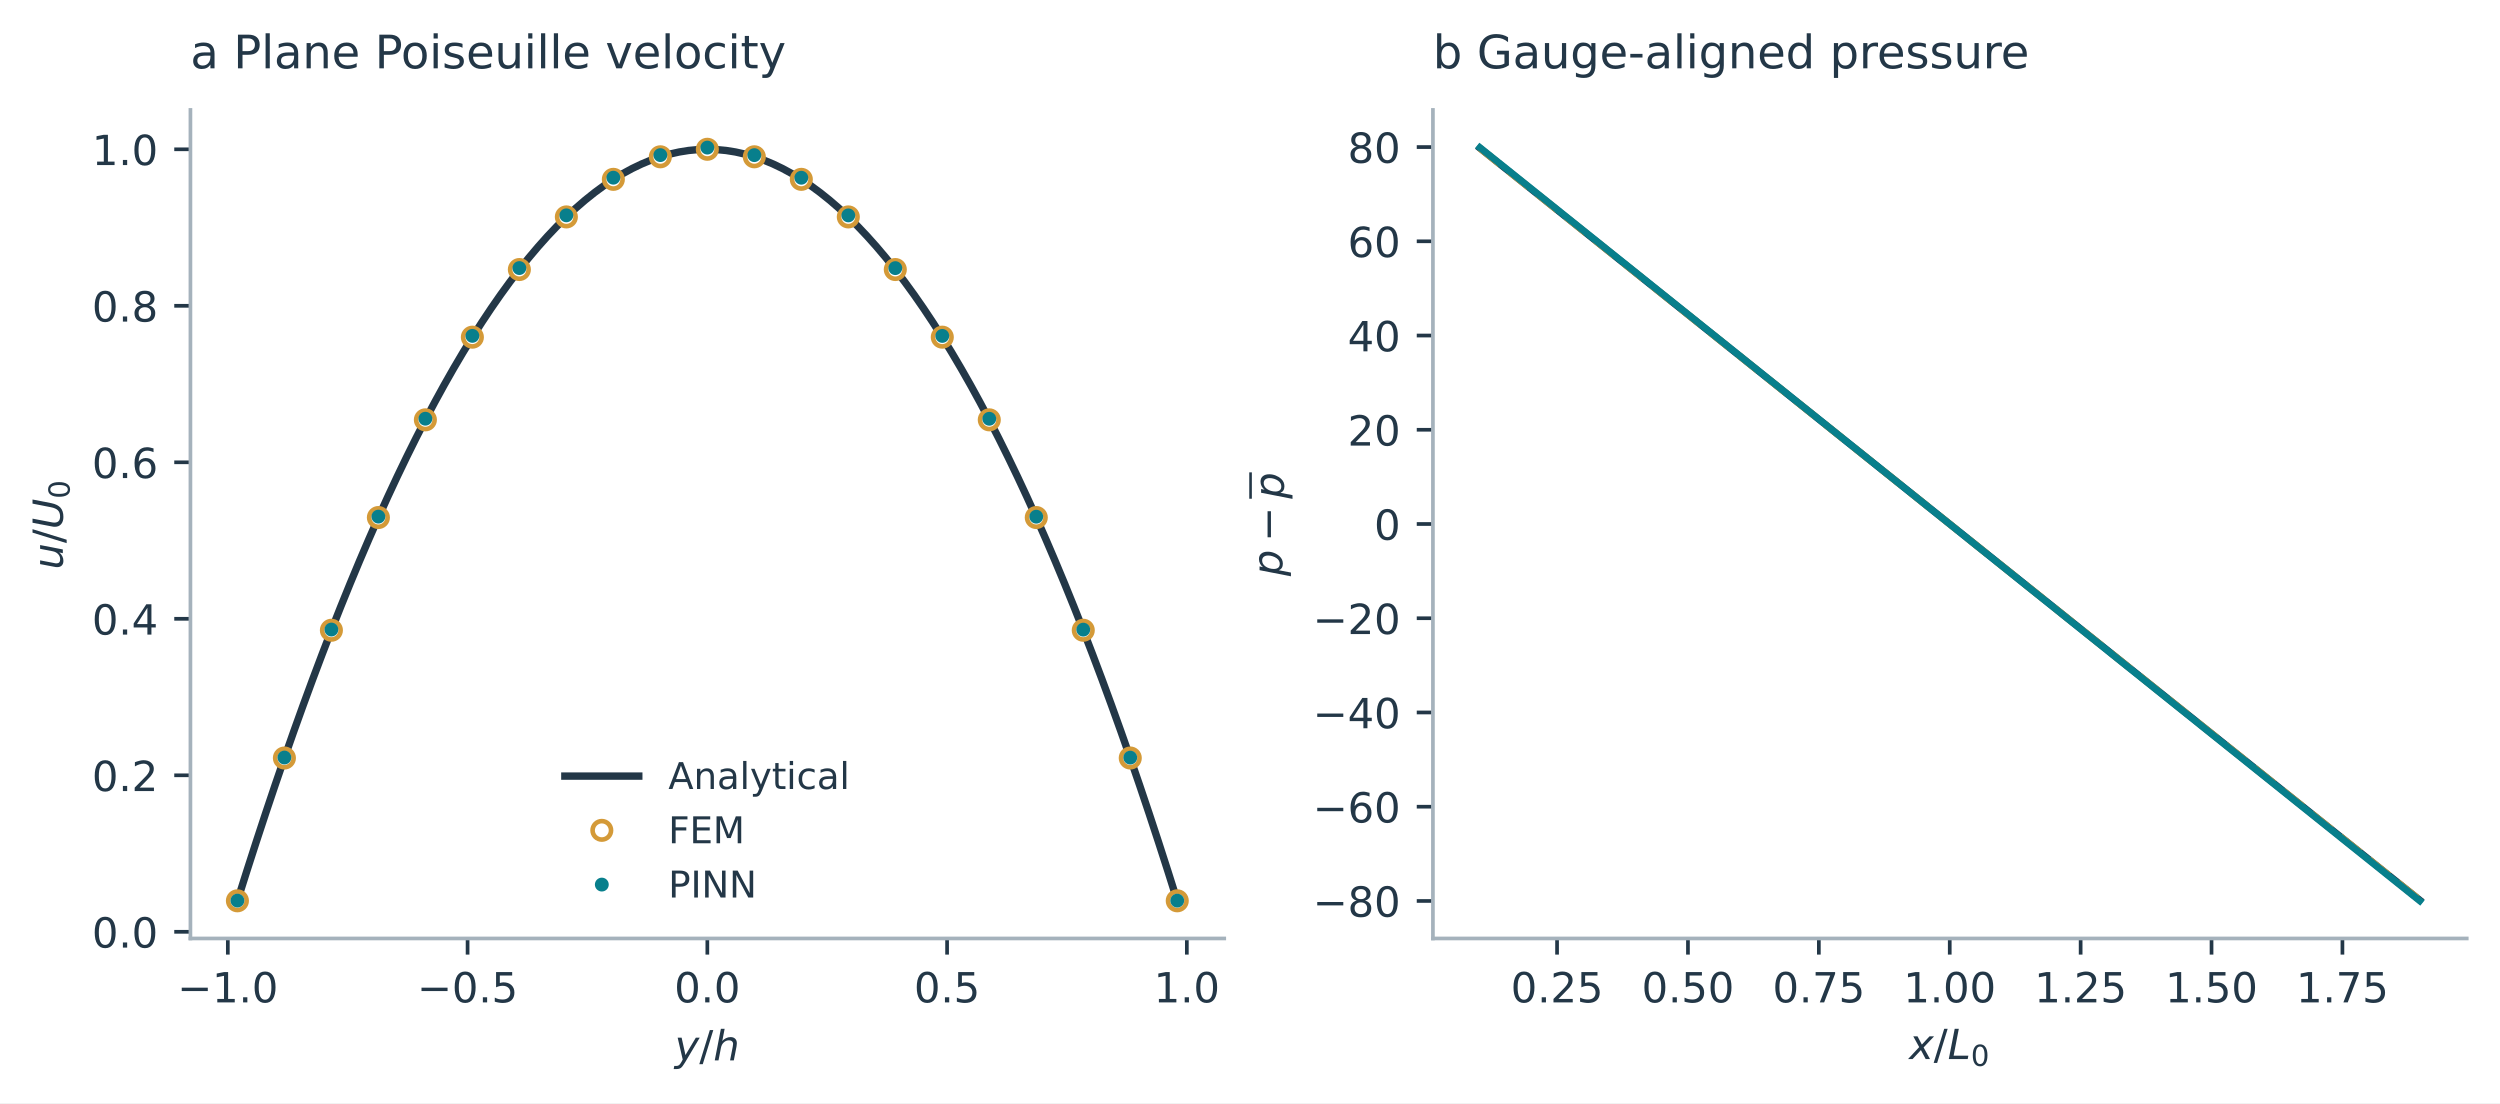
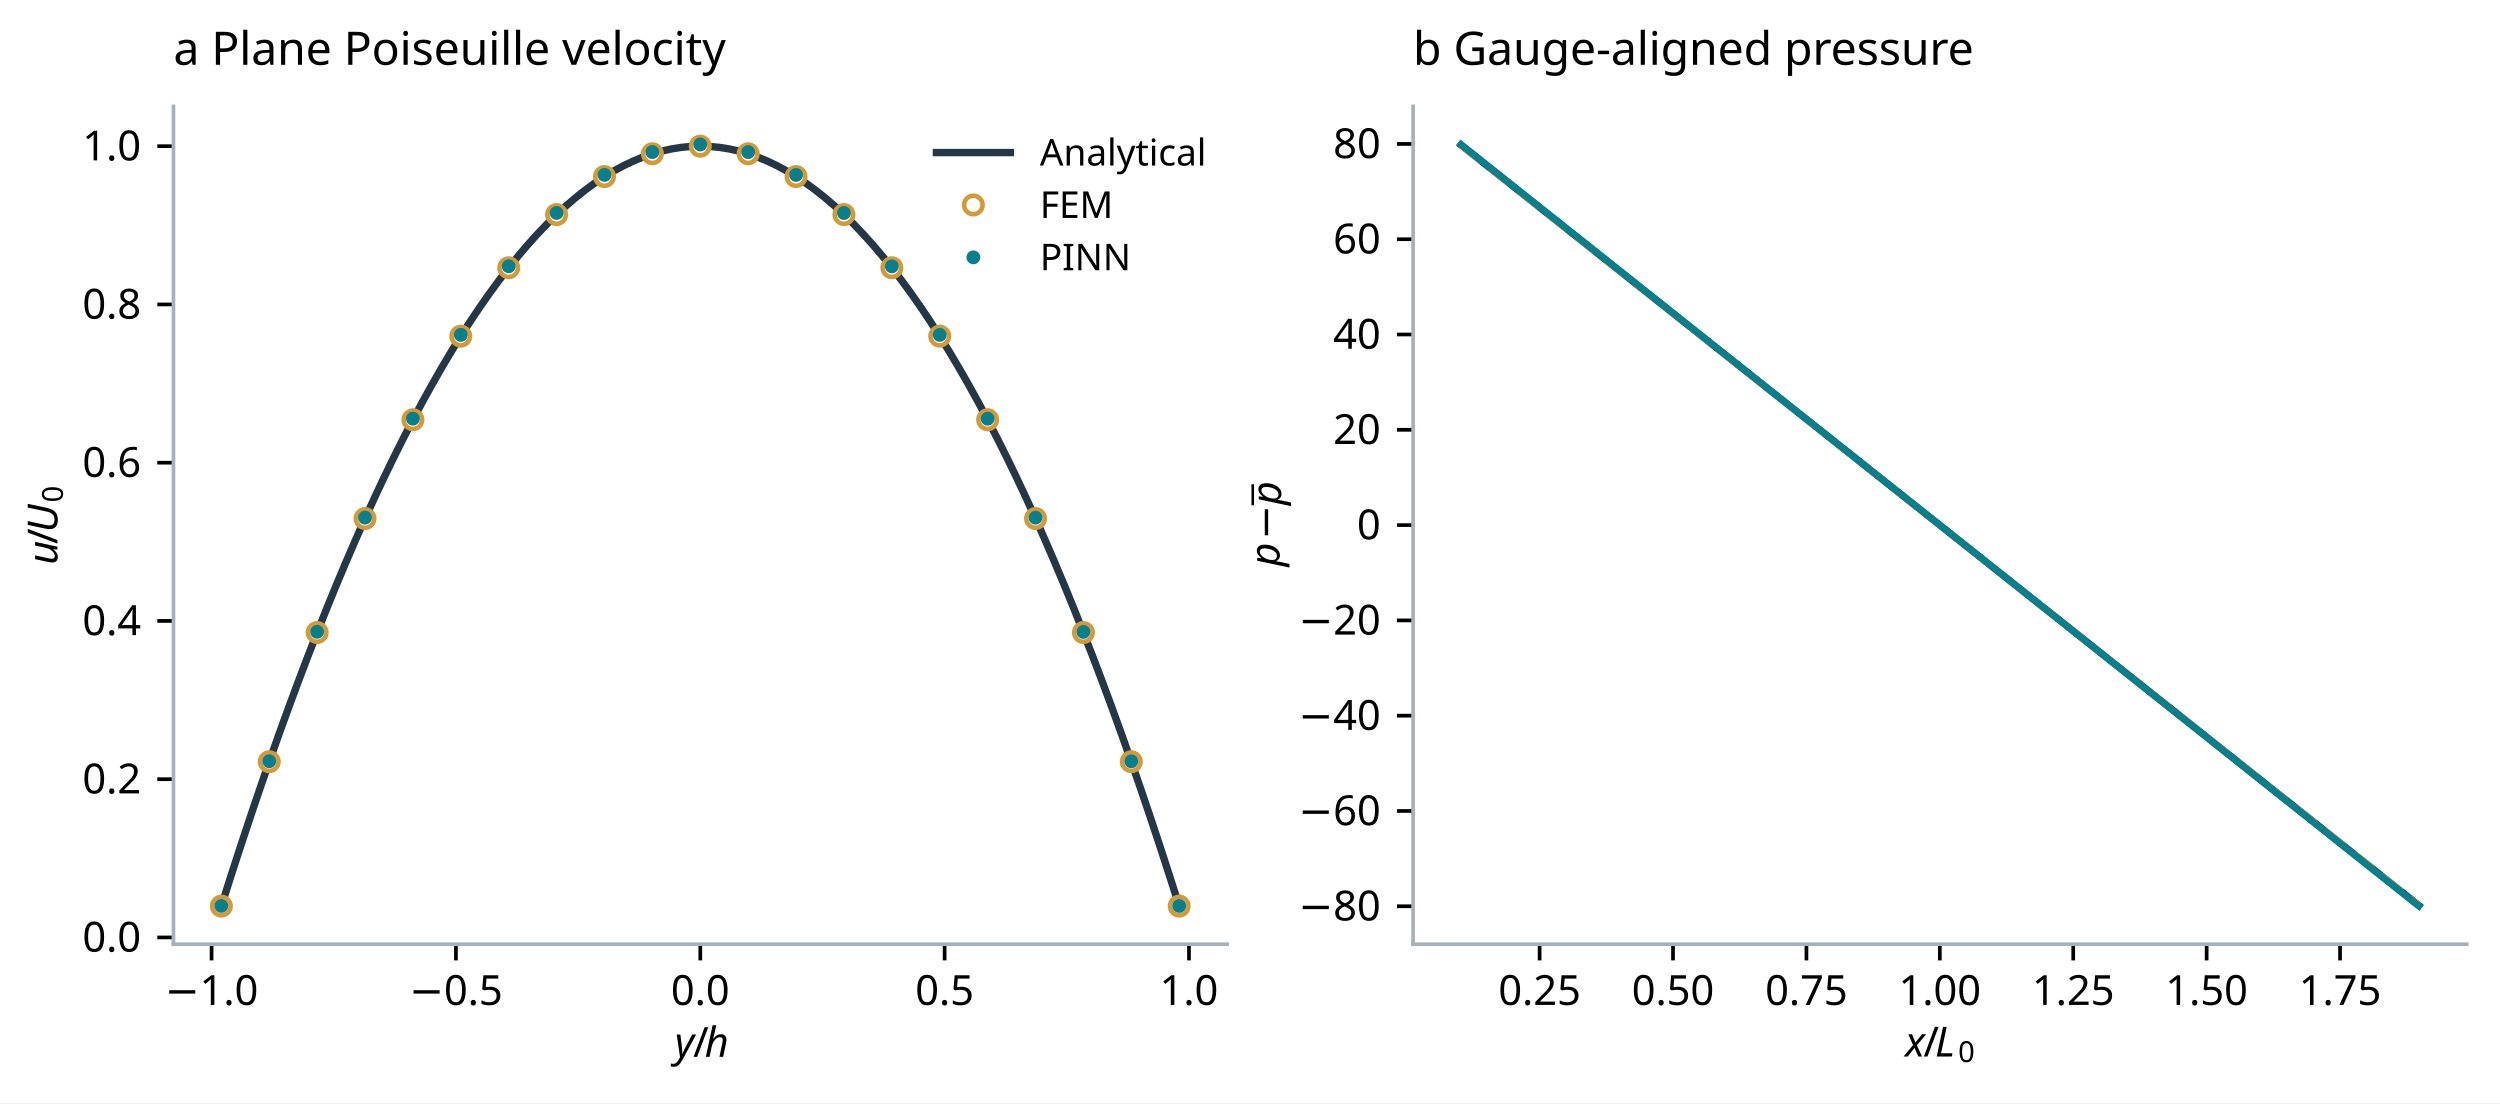
<svg xmlns="http://www.w3.org/2000/svg" xmlns:xlink="http://www.w3.org/1999/xlink" width="541.2pt" height="238.8pt" viewBox="0 0 541.2 238.8" version="1.1">
  <defs>
    <style type="text/css">*{stroke-linejoin: round; stroke-linecap: butt}</style>
  </defs>
  <g id="figure_1">
    <g id="patch_1">
-       <path d="M 0 238.8  L 541.2 238.8  L 541.2 0  L 0 0  z " style="fill: #ffffff" />
+       <path d="M 0 238.8 L 541.2 238.8 L 541.2 0 L 0 0 z " style="fill: #ffffff" />
    </g>
    <g id="axes_1">
      <g id="patch_2">
-         <path d="M 41.223 203.159  L 265.024 203.159  L 265.024 23.798  L 41.223 23.798  z " style="fill: #ffffff" />
+         <path d="M 37.55 204.4 L 265.642 204.4 L 265.642 23.03 L 37.55 23.03 z " style="fill: #ffffff" />
      </g>
      <g id="matplotlib.axis_1">
        <g id="xtick_1">
          <g id="line2d_1">
            <defs>
-               <path id="m8377e9f0ac" d="M 0 0  L 0 3.5  " style="stroke: #233747; stroke-width: 0.8" />
+               <path id="m3b73cbef4a" d="M 0 0 L 0 3.5 " style="stroke: #000000; stroke-width: 0.8" />
            </defs>
            <g>
-               <use xlink:href="#m8377e9f0ac" x="49.32" y="203.159" style="fill: #233747; stroke: #233747; stroke-width: 0.8" />
+               <use xlink:href="#m3b73cbef4a" x="45.802" y="204.4" style="stroke: #000000; stroke-width: 0.8" />
            </g>
          </g>
          <g id="text_1">
-             <text style="font-size: 9px; font-family: 'DejaVu Sans'; text-anchor: middle; fill: #233747" x="49.32" y="216.998" transform="rotate(-0 49.31982 216.9978)">−1.0</text>
+             <text style="font-size: 9px; font-family: 'STIXGeneral'; text-anchor: middle" x="45.802" y="217.546" transform="rotate(-0 45.80194 217.5462)">−1.0</text>
          </g>
        </g>
        <g id="xtick_2">
          <g id="line2d_2">
            <g>
-               <use xlink:href="#m8377e9f0ac" x="101.222" y="203.159" style="fill: #233747; stroke: #233747; stroke-width: 0.8" />
+               <use xlink:href="#m3b73cbef4a" x="98.699" y="204.4" style="stroke: #000000; stroke-width: 0.8" />
            </g>
          </g>
          <g id="text_2">
-             <text style="font-size: 9px; font-family: 'DejaVu Sans'; text-anchor: middle; fill: #233747" x="101.222" y="216.998" transform="rotate(-0 101.2217 216.9978)">−0.5</text>
+             <text style="font-size: 9px; font-family: 'STIXGeneral'; text-anchor: middle" x="98.699" y="217.546" transform="rotate(-0 98.69897 217.5462)">−0.5</text>
          </g>
        </g>
        <g id="xtick_3">
          <g id="line2d_3">
            <g>
-               <use xlink:href="#m8377e9f0ac" x="153.124" y="203.159" style="fill: #233747; stroke: #233747; stroke-width: 0.8" />
+               <use xlink:href="#m3b73cbef4a" x="151.596" y="204.4" style="stroke: #000000; stroke-width: 0.8" />
            </g>
          </g>
          <g id="text_3">
-             <text style="font-size: 9px; font-family: 'DejaVu Sans'; text-anchor: middle; fill: #233747" x="153.124" y="216.998" transform="rotate(-0 153.1235 216.9978)">0.0</text>
+             <text style="font-size: 9px; font-family: 'STIXGeneral'; text-anchor: middle" x="151.596" y="217.546" transform="rotate(-0 151.596 217.5462)">0.0</text>
          </g>
        </g>
        <g id="xtick_4">
          <g id="line2d_4">
            <g>
-               <use xlink:href="#m8377e9f0ac" x="205.025" y="203.159" style="fill: #233747; stroke: #233747; stroke-width: 0.8" />
+               <use xlink:href="#m3b73cbef4a" x="204.493" y="204.4" style="stroke: #000000; stroke-width: 0.8" />
            </g>
          </g>
          <g id="text_4">
-             <text style="font-size: 9px; font-family: 'DejaVu Sans'; text-anchor: middle; fill: #233747" x="205.025" y="216.998" transform="rotate(-0 205.0254 216.9978)">0.5</text>
+             <text style="font-size: 9px; font-family: 'STIXGeneral'; text-anchor: middle" x="204.493" y="217.546" transform="rotate(-0 204.493 217.5462)">0.5</text>
          </g>
        </g>
        <g id="xtick_5">
          <g id="line2d_5">
            <g>
-               <use xlink:href="#m8377e9f0ac" x="256.927" y="203.159" style="fill: #233747; stroke: #233747; stroke-width: 0.8" />
+               <use xlink:href="#m3b73cbef4a" x="257.39" y="204.4" style="stroke: #000000; stroke-width: 0.8" />
            </g>
          </g>
          <g id="text_5">
-             <text style="font-size: 9px; font-family: 'DejaVu Sans'; text-anchor: middle; fill: #233747" x="256.927" y="216.998" transform="rotate(-0 256.9273 216.9978)">1.0</text>
+             <text style="font-size: 9px; font-family: 'STIXGeneral'; text-anchor: middle" x="257.39" y="217.546" transform="rotate(-0 257.3901 217.5462)">1.0</text>
          </g>
        </g>
        <g id="text_6">
-           <g style="fill: #233747" transform="translate(146.0585 229.7095)">
+           <g transform="translate(146.061 229.6462)">
            <text>
-               <tspan x="0" y="-0.156" style="font-style: oblique; font-size: 9px; font-family: 'DejaVu Sans'; fill: #233747">y</tspan>
-               <tspan x="8.358" y="-0.156" style="font-style: oblique; font-size: 9px; font-family: 'DejaVu Sans'; fill: #233747">h</tspan>
-               <tspan x="5.326" y="-0.156" style="font-size: 9px; font-family: 'DejaVu Sans'; fill: #233747">/</tspan>
+               <tspan x="0" y="-0.859" style="font-style: italic; font-size: 9px; font-family: 'STIXGeneral'">y</tspan>
+               <tspan x="6.498" y="-0.859" style="font-style: italic; font-size: 9px; font-family: 'STIXGeneral'">h</tspan>
+               <tspan x="3.996" y="-0.859" style="font-size: 9px; font-family: 'STIXGeneral'">/</tspan>
            </text>
          </g>
        </g>
      </g>
      <g id="matplotlib.axis_2">
        <g id="ytick_1">
          <g id="line2d_6">
            <defs>
-               <path id="m5ef7c9f310" d="M 0 0  L -3.5 0  " style="stroke: #233747; stroke-width: 0.8" />
+               <path id="mff7d8dc676" d="M 0 0 L -3.5 0 " style="stroke: #000000; stroke-width: 0.8" />
            </defs>
            <g>
-               <use xlink:href="#m5ef7c9f310" x="41.223" y="201.715" style="fill: #233747; stroke: #233747; stroke-width: 0.8" />
+               <use xlink:href="#mff7d8dc676" x="37.55" y="202.939" style="stroke: #000000; stroke-width: 0.8" />
            </g>
          </g>
          <g id="text_7">
-             <text style="font-size: 9px; font-family: 'DejaVu Sans'; text-anchor: end; fill: #233747" x="34.223" y="205.134" transform="rotate(-0 34.22313 205.1339)">0.0</text>
+             <text style="font-size: 9px; font-family: 'STIXGeneral'; text-anchor: end" x="30.55" y="206.012" transform="rotate(-0 30.55 206.0121)">0.0</text>
          </g>
        </g>
        <g id="ytick_2">
          <g id="line2d_7">
            <g>
-               <use xlink:href="#m5ef7c9f310" x="41.223" y="167.835" style="fill: #233747; stroke: #233747; stroke-width: 0.8" />
+               <use xlink:href="#mff7d8dc676" x="37.55" y="168.68" style="stroke: #000000; stroke-width: 0.8" />
            </g>
          </g>
          <g id="text_8">
-             <text style="font-size: 9px; font-family: 'DejaVu Sans'; text-anchor: end; fill: #233747" x="34.223" y="171.254" transform="rotate(-0 34.22313 171.2545)">0.2</text>
+             <text style="font-size: 9px; font-family: 'STIXGeneral'; text-anchor: end" x="30.55" y="171.753" transform="rotate(-0 30.55 171.7532)">0.2</text>
          </g>
        </g>
        <g id="ytick_3">
          <g id="line2d_8">
            <g>
-               <use xlink:href="#m5ef7c9f310" x="41.223" y="133.956" style="fill: #233747; stroke: #233747; stroke-width: 0.8" />
+               <use xlink:href="#mff7d8dc676" x="37.55" y="134.421" style="stroke: #000000; stroke-width: 0.8" />
            </g>
          </g>
          <g id="text_9">
-             <text style="font-size: 9px; font-family: 'DejaVu Sans'; text-anchor: end; fill: #233747" x="34.223" y="137.375" transform="rotate(-0 34.22313 137.375)">0.4</text>
+             <text style="font-size: 9px; font-family: 'STIXGeneral'; text-anchor: end" x="30.55" y="137.494" transform="rotate(-0 30.55 137.4942)">0.4</text>
          </g>
        </g>
        <g id="ytick_4">
          <g id="line2d_9">
            <g>
-               <use xlink:href="#m5ef7c9f310" x="41.223" y="100.076" style="fill: #233747; stroke: #233747; stroke-width: 0.8" />
+               <use xlink:href="#mff7d8dc676" x="37.55" y="100.162" style="stroke: #000000; stroke-width: 0.8" />
            </g>
          </g>
          <g id="text_10">
-             <text style="font-size: 9px; font-family: 'DejaVu Sans'; text-anchor: end; fill: #233747" x="34.223" y="103.496" transform="rotate(-0 34.22313 103.4956)">0.6</text>
+             <text style="font-size: 9px; font-family: 'STIXGeneral'; text-anchor: end" x="30.55" y="103.235" transform="rotate(-0 30.55 103.2353)">0.6</text>
          </g>
        </g>
        <g id="ytick_5">
          <g id="line2d_10">
            <g>
-               <use xlink:href="#m5ef7c9f310" x="41.223" y="66.197" style="fill: #233747; stroke: #233747; stroke-width: 0.8" />
+               <use xlink:href="#mff7d8dc676" x="37.55" y="65.903" style="stroke: #000000; stroke-width: 0.8" />
            </g>
          </g>
          <g id="text_11">
-             <text style="font-size: 9px; font-family: 'DejaVu Sans'; text-anchor: end; fill: #233747" x="34.223" y="69.616" transform="rotate(-0 34.22313 69.6162)">0.8</text>
+             <text style="font-size: 9px; font-family: 'STIXGeneral'; text-anchor: end" x="30.55" y="68.976" transform="rotate(-0 30.55 68.97643)">0.8</text>
          </g>
        </g>
        <g id="ytick_6">
          <g id="line2d_11">
            <g>
-               <use xlink:href="#m5ef7c9f310" x="41.223" y="32.317" style="fill: #233747; stroke: #233747; stroke-width: 0.8" />
+               <use xlink:href="#mff7d8dc676" x="37.55" y="31.644" style="stroke: #000000; stroke-width: 0.8" />
            </g>
          </g>
          <g id="text_12">
-             <text style="font-size: 9px; font-family: 'DejaVu Sans'; text-anchor: end; fill: #233747" x="34.223" y="35.737" transform="rotate(-0 34.22313 35.73679)">1.0</text>
+             <text style="font-size: 9px; font-family: 'STIXGeneral'; text-anchor: end" x="30.55" y="34.718" transform="rotate(-0 30.55 34.71753)">1.0</text>
          </g>
        </g>
        <g id="text_13">
-           <g style="fill: #233747" transform="translate(14.03859 123.2888) rotate(-90)">
+           <g transform="translate(13.34672 122.2646) rotate(-90)">
            <text>
-               <tspan x="0" y="-0.438" style="font-style: oblique; font-size: 9px; font-family: 'DejaVu Sans'; fill: #233747">u</tspan>
-               <tspan x="8.736" y="-0.438" style="font-style: oblique; font-size: 9px; font-family: 'DejaVu Sans'; fill: #233747">U</tspan>
-               <tspan x="5.704" y="-0.438" style="font-size: 9px; font-family: 'DejaVu Sans'; fill: #233747">/</tspan>
-               <tspan x="15.324" y="1.039" style="font-size: 6.3px; font-family: 'DejaVu Sans'; fill: #233747">0</tspan>
+               <tspan x="0" y="-0.922" style="font-style: italic; font-size: 9px; font-family: 'STIXGeneral'">u</tspan>
+               <tspan x="7.002" y="-0.922" style="font-style: italic; font-size: 9px; font-family: 'STIXGeneral'">U</tspan>
+               <tspan x="4.5" y="-0.922" style="font-size: 9px; font-family: 'STIXGeneral'">/</tspan>
+               <tspan x="13.5" y="0.269" style="font-size: 6.3px; font-family: 'STIXGeneral'">0</tspan>
            </text>
          </g>
        </g>
      </g>
      <g id="line2d_12">
-         <path d="M 51.396 195.006  L 53.43 188.564  L 55.465 182.252  L 57.5 176.069  L 59.534 170.017  L 61.569 164.096  L 63.603 158.304  L 65.638 152.642  L 67.672 147.111  L 69.707 141.71  L 71.741 136.438  L 73.776 131.297  L 75.811 126.287  L 77.845 121.406  L 79.88 116.655  L 81.914 112.035  L 83.949 107.545  L 85.983 103.185  L 88.018 98.955  L 90.052 94.855  L 92.087 90.886  L 94.122 87.046  L 96.156 83.337  L 98.191 79.758  L 100.225 76.309  L 102.26 72.99  L 104.294 69.801  L 106.329 66.742  L 108.363 63.814  L 110.398 61.016  L 112.432 58.348  L 114.467 55.81  L 116.502 53.402  L 118.536 51.124  L 120.571 48.977  L 122.605 46.959  L 124.64 45.072  L 126.674 43.315  L 128.709 41.688  L 130.743 40.192  L 132.778 38.825  L 134.813 37.589  L 136.847 36.482  L 138.882 35.506  L 140.916 34.66  L 142.951 33.944  L 144.985 33.359  L 147.02 32.903  L 149.054 32.578  L 151.089 32.383  L 153.124 32.317  L 155.158 32.383  L 157.193 32.578  L 159.227 32.903  L 161.262 33.359  L 163.296 33.944  L 165.331 34.66  L 167.365 35.506  L 169.4 36.482  L 171.435 37.589  L 173.469 38.825  L 175.504 40.192  L 177.538 41.688  L 179.573 43.315  L 181.607 45.072  L 183.642 46.959  L 185.676 48.977  L 187.711 51.124  L 189.746 53.402  L 191.78 55.81  L 193.815 58.348  L 195.849 61.016  L 197.884 63.814  L 199.918 66.742  L 201.953 69.801  L 203.987 72.99  L 206.022 76.309  L 208.056 79.758  L 210.091 83.337  L 212.126 87.046  L 214.16 90.886  L 216.195 94.855  L 218.229 98.955  L 220.264 103.185  L 222.298 107.545  L 224.333 112.035  L 226.367 116.655  L 228.402 121.406  L 230.437 126.287  L 232.471 131.297  L 234.506 136.438  L 236.54 141.71  L 238.575 147.111  L 240.609 152.642  L 242.644 158.304  L 244.678 164.096  L 246.713 170.017  L 248.748 176.069  L 250.782 182.252  L 252.817 188.564  L 254.851 195.006  " clip-path="url(#pf9ab1b9d41)" style="fill: none; stroke: #233747; stroke-width: 1.6; stroke-linecap: square" />
+         <path d="M 47.918 196.155 L 49.991 189.641 L 52.065 183.258 L 54.139 177.006 L 56.212 170.887 L 58.286 164.898 L 60.359 159.042 L 62.433 153.317 L 64.506 147.723 L 66.58 142.262 L 68.653 136.931 L 70.727 131.733 L 72.801 126.666 L 74.874 121.731 L 76.948 116.927 L 79.021 112.255 L 81.095 107.714 L 83.168 103.305 L 85.242 99.028 L 87.316 94.882 L 89.389 90.868 L 91.463 86.986 L 93.536 83.235 L 95.61 79.616 L 97.683 76.128 L 99.757 72.772 L 101.83 69.548 L 103.904 66.455 L 105.978 63.494 L 108.051 60.664 L 110.125 57.966 L 112.198 55.4 L 114.272 52.965 L 116.345 50.662 L 118.419 48.49 L 120.493 46.45 L 122.566 44.542 L 124.64 42.765 L 126.713 41.12 L 128.787 39.607 L 130.86 38.225 L 132.934 36.974 L 135.007 35.856 L 137.081 34.869 L 139.155 34.013 L 141.228 33.289 L 143.302 32.697 L 145.375 32.236 L 147.449 31.907 L 149.522 31.71 L 151.596 31.644 L 153.67 31.71 L 155.743 31.907 L 157.817 32.236 L 159.89 32.697 L 161.964 33.289 L 164.037 34.013 L 166.111 34.869 L 168.185 35.856 L 170.258 36.974 L 172.332 38.225 L 174.405 39.607 L 176.479 41.12 L 178.552 42.765 L 180.626 44.542 L 182.699 46.45 L 184.773 48.49 L 186.847 50.662 L 188.92 52.965 L 190.994 55.4 L 193.067 57.966 L 195.141 60.664 L 197.214 63.494 L 199.288 66.455 L 201.362 69.548 L 203.435 72.772 L 205.509 76.128 L 207.582 79.616 L 209.656 83.235 L 211.729 86.986 L 213.803 90.868 L 215.876 94.882 L 217.95 99.028 L 220.024 103.305 L 222.097 107.714 L 224.171 112.255 L 226.244 116.927 L 228.318 121.731 L 230.391 126.666 L 232.465 131.733 L 234.539 136.931 L 236.612 142.262 L 238.686 147.723 L 240.759 153.317 L 242.833 159.042 L 244.906 164.898 L 246.98 170.887 L 249.054 177.006 L 251.127 183.258 L 253.201 189.641 L 255.274 196.155 " clip-path="url(#pb84bdc3556)" style="fill: none; stroke: #233747; stroke-width: 1.6; stroke-linecap: square" />
      </g>
      <g id="line2d_13">
        <defs>
-           <path id="m9afe7664ec" d="M 0 2  C 0.53 2 1.039 1.789 1.414 1.414  C 1.789 1.039 2 0.53 2 0  C 2 -0.53 1.789 -1.039 1.414 -1.414  C 1.039 -1.789 0.53 -2 0 -2  C -0.53 -2 -1.039 -1.789 -1.414 -1.414  C -1.789 -1.039 -2 -0.53 -2 0  C -2 0.53 -1.789 1.039 -1.414 1.414  C -1.039 1.789 -0.53 2 0 2  z " style="stroke: #d49a38" />
+           <path id="mb3ff3b3ff3" d="M 0 2 C 0.53 2 1.039 1.789 1.414 1.414 C 1.789 1.039 2 0.53 2 0 C 2 -0.53 1.789 -1.039 1.414 -1.414 C 1.039 -1.789 0.53 -2 0 -2 C -0.53 -2 -1.039 -1.789 -1.414 -1.414 C -1.789 -1.039 -2 -0.53 -2 0 C -2 0.53 -1.789 1.039 -1.414 1.414 C -1.039 1.789 -0.53 2 0 2 z " style="stroke: #d49a38" />
        </defs>
-         <g clip-path="url(#pf9ab1b9d41)">
-           <use xlink:href="#m9afe7664ec" x="51.396" y="195.006" style="fill: #ffffff; stroke: #d49a38" />
-           <use xlink:href="#m9afe7664ec" x="61.569" y="164.096" style="fill: #ffffff; stroke: #d49a38" />
-           <use xlink:href="#m9afe7664ec" x="71.741" y="136.438" style="fill: #ffffff; stroke: #d49a38" />
-           <use xlink:href="#m9afe7664ec" x="81.914" y="112.035" style="fill: #ffffff; stroke: #d49a38" />
-           <use xlink:href="#m9afe7664ec" x="92.087" y="90.886" style="fill: #ffffff; stroke: #d49a38" />
-           <use xlink:href="#m9afe7664ec" x="102.26" y="72.99" style="fill: #ffffff; stroke: #d49a38" />
-           <use xlink:href="#m9afe7664ec" x="112.432" y="58.348" style="fill: #ffffff; stroke: #d49a38" />
-           <use xlink:href="#m9afe7664ec" x="122.605" y="46.959" style="fill: #ffffff; stroke: #d49a38" />
-           <use xlink:href="#m9afe7664ec" x="132.778" y="38.825" style="fill: #ffffff; stroke: #d49a38" />
-           <use xlink:href="#m9afe7664ec" x="142.951" y="33.944" style="fill: #ffffff; stroke: #d49a38" />
-           <use xlink:href="#m9afe7664ec" x="153.124" y="32.317" style="fill: #ffffff; stroke: #d49a38" />
-           <use xlink:href="#m9afe7664ec" x="163.296" y="33.944" style="fill: #ffffff; stroke: #d49a38" />
-           <use xlink:href="#m9afe7664ec" x="173.469" y="38.825" style="fill: #ffffff; stroke: #d49a38" />
-           <use xlink:href="#m9afe7664ec" x="183.642" y="46.959" style="fill: #ffffff; stroke: #d49a38" />
-           <use xlink:href="#m9afe7664ec" x="193.815" y="58.348" style="fill: #ffffff; stroke: #d49a38" />
-           <use xlink:href="#m9afe7664ec" x="203.987" y="72.99" style="fill: #ffffff; stroke: #d49a38" />
-           <use xlink:href="#m9afe7664ec" x="214.16" y="90.886" style="fill: #ffffff; stroke: #d49a38" />
-           <use xlink:href="#m9afe7664ec" x="224.333" y="112.035" style="fill: #ffffff; stroke: #d49a38" />
-           <use xlink:href="#m9afe7664ec" x="234.506" y="136.438" style="fill: #ffffff; stroke: #d49a38" />
-           <use xlink:href="#m9afe7664ec" x="244.678" y="164.096" style="fill: #ffffff; stroke: #d49a38" />
-           <use xlink:href="#m9afe7664ec" x="254.851" y="195.006" style="fill: #ffffff; stroke: #d49a38" />
+         <g clip-path="url(#pb84bdc3556)">
+           <use xlink:href="#mb3ff3b3ff3" x="47.918" y="196.155" style="fill: #ffffff; stroke: #d49a38" />
+           <use xlink:href="#mb3ff3b3ff3" x="58.286" y="164.898" style="fill: #ffffff; stroke: #d49a38" />
+           <use xlink:href="#mb3ff3b3ff3" x="68.653" y="136.931" style="fill: #ffffff; stroke: #d49a38" />
+           <use xlink:href="#mb3ff3b3ff3" x="79.021" y="112.255" style="fill: #ffffff; stroke: #d49a38" />
+           <use xlink:href="#mb3ff3b3ff3" x="89.389" y="90.868" style="fill: #ffffff; stroke: #d49a38" />
+           <use xlink:href="#mb3ff3b3ff3" x="99.757" y="72.772" style="fill: #ffffff; stroke: #d49a38" />
+           <use xlink:href="#mb3ff3b3ff3" x="110.125" y="57.966" style="fill: #ffffff; stroke: #d49a38" />
+           <use xlink:href="#mb3ff3b3ff3" x="120.493" y="46.45" style="fill: #ffffff; stroke: #d49a38" />
+           <use xlink:href="#mb3ff3b3ff3" x="130.86" y="38.225" style="fill: #ffffff; stroke: #d49a38" />
+           <use xlink:href="#mb3ff3b3ff3" x="141.228" y="33.289" style="fill: #ffffff; stroke: #d49a38" />
+           <use xlink:href="#mb3ff3b3ff3" x="151.596" y="31.644" style="fill: #ffffff; stroke: #d49a38" />
+           <use xlink:href="#mb3ff3b3ff3" x="161.964" y="33.289" style="fill: #ffffff; stroke: #d49a38" />
+           <use xlink:href="#mb3ff3b3ff3" x="172.332" y="38.225" style="fill: #ffffff; stroke: #d49a38" />
+           <use xlink:href="#mb3ff3b3ff3" x="182.699" y="46.45" style="fill: #ffffff; stroke: #d49a38" />
+           <use xlink:href="#mb3ff3b3ff3" x="193.067" y="57.966" style="fill: #ffffff; stroke: #d49a38" />
+           <use xlink:href="#mb3ff3b3ff3" x="203.435" y="72.772" style="fill: #ffffff; stroke: #d49a38" />
+           <use xlink:href="#mb3ff3b3ff3" x="213.803" y="90.868" style="fill: #ffffff; stroke: #d49a38" />
+           <use xlink:href="#mb3ff3b3ff3" x="224.171" y="112.255" style="fill: #ffffff; stroke: #d49a38" />
+           <use xlink:href="#mb3ff3b3ff3" x="234.539" y="136.931" style="fill: #ffffff; stroke: #d49a38" />
+           <use xlink:href="#mb3ff3b3ff3" x="244.906" y="164.898" style="fill: #ffffff; stroke: #d49a38" />
+           <use xlink:href="#mb3ff3b3ff3" x="255.274" y="196.155" style="fill: #ffffff; stroke: #d49a38" />
        </g>
      </g>
      <g id="line2d_14">
        <defs>
-           <path id="mad06b45220" d="M 0 1  C 0.265 1 0.52 0.895 0.707 0.707  C 0.895 0.52 1 0.265 1 0  C 1 -0.265 0.895 -0.52 0.707 -0.707  C 0.52 -0.895 0.265 -1 0 -1  C -0.265 -1 -0.52 -0.895 -0.707 -0.707  C -0.895 -0.52 -1 -0.265 -1 0  C -1 0.265 -0.895 0.52 -0.707 0.707  C -0.52 0.895 -0.265 1 0 1  z " style="stroke: #087f8c" />
+           <path id="m40762b6ffc" d="M 0 1 C 0.265 1 0.52 0.895 0.707 0.707 C 0.895 0.52 1 0.265 1 0 C 1 -0.265 0.895 -0.52 0.707 -0.707 C 0.52 -0.895 0.265 -1 0 -1 C -0.265 -1 -0.52 -0.895 -0.707 -0.707 C -0.895 -0.52 -1 -0.265 -1 0 C -1 0.265 -0.895 0.52 -0.707 0.707 C -0.52 0.895 -0.265 1 0 1 z " style="stroke: #087f8c" />
        </defs>
-         <g clip-path="url(#pf9ab1b9d41)">
-           <use xlink:href="#mad06b45220" x="51.396" y="194.96" style="fill: #087f8c; stroke: #087f8c" />
-           <use xlink:href="#mad06b45220" x="61.569" y="163.991" style="fill: #087f8c; stroke: #087f8c" />
-           <use xlink:href="#mad06b45220" x="71.741" y="136.286" style="fill: #087f8c; stroke: #087f8c" />
-           <use xlink:href="#mad06b45220" x="81.914" y="111.838" style="fill: #087f8c; stroke: #087f8c" />
-           <use xlink:href="#mad06b45220" x="92.087" y="90.645" style="fill: #087f8c; stroke: #087f8c" />
-           <use xlink:href="#mad06b45220" x="102.26" y="72.708" style="fill: #087f8c; stroke: #087f8c" />
-           <use xlink:href="#mad06b45220" x="112.432" y="58.031" style="fill: #087f8c; stroke: #087f8c" />
-           <use xlink:href="#mad06b45220" x="122.605" y="46.617" style="fill: #087f8c; stroke: #087f8c" />
-           <use xlink:href="#mad06b45220" x="132.778" y="38.467" style="fill: #087f8c; stroke: #087f8c" />
-           <use xlink:href="#mad06b45220" x="142.951" y="33.578" style="fill: #087f8c; stroke: #087f8c" />
-           <use xlink:href="#mad06b45220" x="153.124" y="31.951" style="fill: #087f8c; stroke: #087f8c" />
-           <use xlink:href="#mad06b45220" x="163.296" y="33.583" style="fill: #087f8c; stroke: #087f8c" />
-           <use xlink:href="#mad06b45220" x="173.469" y="38.475" style="fill: #087f8c; stroke: #087f8c" />
-           <use xlink:href="#mad06b45220" x="183.642" y="46.628" style="fill: #087f8c; stroke: #087f8c" />
-           <use xlink:href="#mad06b45220" x="193.815" y="58.043" style="fill: #087f8c; stroke: #087f8c" />
-           <use xlink:href="#mad06b45220" x="203.987" y="72.72" style="fill: #087f8c; stroke: #087f8c" />
-           <use xlink:href="#mad06b45220" x="214.16" y="90.658" style="fill: #087f8c; stroke: #087f8c" />
-           <use xlink:href="#mad06b45220" x="224.333" y="111.854" style="fill: #087f8c; stroke: #087f8c" />
-           <use xlink:href="#mad06b45220" x="234.506" y="136.305" style="fill: #087f8c; stroke: #087f8c" />
-           <use xlink:href="#mad06b45220" x="244.678" y="164.009" style="fill: #087f8c; stroke: #087f8c" />
-           <use xlink:href="#mad06b45220" x="254.851" y="194.968" style="fill: #087f8c; stroke: #087f8c" />
+         <g clip-path="url(#pb84bdc3556)">
+           <use xlink:href="#m40762b6ffc" x="47.918" y="196.108" style="fill: #087f8c; stroke: #087f8c" />
+           <use xlink:href="#m40762b6ffc" x="58.286" y="164.792" style="fill: #087f8c; stroke: #087f8c" />
+           <use xlink:href="#m40762b6ffc" x="68.653" y="136.777" style="fill: #087f8c; stroke: #087f8c" />
+           <use xlink:href="#m40762b6ffc" x="79.021" y="112.055" style="fill: #087f8c; stroke: #087f8c" />
+           <use xlink:href="#m40762b6ffc" x="89.389" y="90.625" style="fill: #087f8c; stroke: #087f8c" />
+           <use xlink:href="#m40762b6ffc" x="99.757" y="72.487" style="fill: #087f8c; stroke: #087f8c" />
+           <use xlink:href="#m40762b6ffc" x="110.125" y="57.646" style="fill: #087f8c; stroke: #087f8c" />
+           <use xlink:href="#m40762b6ffc" x="120.493" y="46.104" style="fill: #087f8c; stroke: #087f8c" />
+           <use xlink:href="#m40762b6ffc" x="130.86" y="37.862" style="fill: #087f8c; stroke: #087f8c" />
+           <use xlink:href="#m40762b6ffc" x="141.228" y="32.919" style="fill: #087f8c; stroke: #087f8c" />
+           <use xlink:href="#m40762b6ffc" x="151.596" y="31.274" style="fill: #087f8c; stroke: #087f8c" />
+           <use xlink:href="#m40762b6ffc" x="161.964" y="32.924" style="fill: #087f8c; stroke: #087f8c" />
+           <use xlink:href="#m40762b6ffc" x="172.332" y="37.871" style="fill: #087f8c; stroke: #087f8c" />
+           <use xlink:href="#m40762b6ffc" x="182.699" y="46.115" style="fill: #087f8c; stroke: #087f8c" />
+           <use xlink:href="#m40762b6ffc" x="193.067" y="57.657" style="fill: #087f8c; stroke: #087f8c" />
+           <use xlink:href="#m40762b6ffc" x="203.435" y="72.499" style="fill: #087f8c; stroke: #087f8c" />
+           <use xlink:href="#m40762b6ffc" x="213.803" y="90.638" style="fill: #087f8c; stroke: #087f8c" />
+           <use xlink:href="#m40762b6ffc" x="224.171" y="112.072" style="fill: #087f8c; stroke: #087f8c" />
+           <use xlink:href="#m40762b6ffc" x="234.539" y="136.796" style="fill: #087f8c; stroke: #087f8c" />
+           <use xlink:href="#m40762b6ffc" x="244.906" y="164.81" style="fill: #087f8c; stroke: #087f8c" />
+           <use xlink:href="#m40762b6ffc" x="255.274" y="196.117" style="fill: #087f8c; stroke: #087f8c" />
        </g>
      </g>
      <g id="patch_3">
-         <path d="M 41.223 203.159  L 41.223 23.798  " style="fill: none; stroke: #a5b2bc; stroke-width: 0.8; stroke-linejoin: miter; stroke-linecap: square" />
+         <path d="M 37.55 204.4 L 37.55 23.03 " style="fill: none; stroke: #a5b2bc; stroke-width: 0.8; stroke-linejoin: miter; stroke-linecap: square" />
      </g>
      <g id="patch_4">
-         <path d="M 41.223 203.159  L 265.024 203.159  " style="fill: none; stroke: #a5b2bc; stroke-width: 0.8; stroke-linejoin: miter; stroke-linecap: square" />
+         <path d="M 37.55 204.4 L 265.642 204.4 " style="fill: none; stroke: #a5b2bc; stroke-width: 0.8; stroke-linejoin: miter; stroke-linecap: square" />
      </g>
      <g id="text_14">
-         <text style="font-weight: 500; font-size: 10px; font-family: 'DejaVu Sans'; text-anchor: start; fill: #233747" x="41.223" y="14.798" transform="rotate(-0 41.22313 14.79844)">a  Plane Poiseuille velocity</text>
+         <text style="font-weight: 500; font-size: 10px; font-family: 'STIXGeneral'; text-anchor: start" x="37.55" y="14.03" transform="rotate(-0 37.55 14.02969)">a  Plane Poiseuille velocity</text>
      </g>
      <g id="legend_1">
        <g id="line2d_15">
-           <path d="M 122.281 168.01  L 130.281 168.01  L 138.281 168.01  " style="fill: none; stroke: #233747; stroke-width: 1.6; stroke-linecap: square" />
+           <path d="M 202.713 33.03 L 210.713 33.03 L 218.713 33.03 " style="fill: none; stroke: #233747; stroke-width: 1.6; stroke-linecap: square" />
        </g>
        <g id="text_15">
-           <text style="font-size: 8px; font-family: 'DejaVu Sans'; text-anchor: start; fill: #233747" x="144.681" y="170.81" transform="rotate(-0 144.681 170.8105)">Analytical</text>
+           <text style="font-size: 8px; font-family: 'STIXGeneral'; text-anchor: start" x="225.113" y="35.83" transform="rotate(-0 225.1133 35.82969)">Analytical</text>
        </g>
        <g id="line2d_16">
          <g>
-             <use xlink:href="#m9afe7664ec" x="130.281" y="179.753" style="fill: #ffffff; stroke: #d49a38" />
+             <use xlink:href="#mb3ff3b3ff3" x="210.713" y="44.373" style="fill: #ffffff; stroke: #d49a38" />
          </g>
        </g>
        <g id="text_16">
-           <text style="font-size: 8px; font-family: 'DejaVu Sans'; text-anchor: start; fill: #233747" x="144.681" y="182.553" transform="rotate(-0 144.681 182.553)">FEM</text>
+           <text style="font-size: 8px; font-family: 'STIXGeneral'; text-anchor: start" x="225.113" y="47.173" transform="rotate(-0 225.1133 47.17344)">FEM</text>
        </g>
        <g id="line2d_17">
          <g>
-             <use xlink:href="#mad06b45220" x="130.281" y="191.495" style="fill: #087f8c; stroke: #087f8c" />
+             <use xlink:href="#m40762b6ffc" x="210.713" y="55.71" style="fill: #087f8c; stroke: #087f8c" />
          </g>
        </g>
        <g id="text_17">
-           <text style="font-size: 8px; font-family: 'DejaVu Sans'; text-anchor: start; fill: #233747" x="144.681" y="194.295" transform="rotate(-0 144.681 194.2955)">PINN</text>
+           <text style="font-size: 8px; font-family: 'STIXGeneral'; text-anchor: start" x="225.113" y="58.51" transform="rotate(-0 225.1133 58.50969)">PINN</text>
        </g>
      </g>
    </g>
    <g id="axes_2">
      <g id="patch_5">
-         <path d="M 310.199 203.159  L 534 203.159  L 534 23.798  L 310.199 23.798  z " style="fill: #ffffff" />
+         <path d="M 305.908 204.4 L 534 204.4 L 534 23.03 L 305.908 23.03 z " style="fill: #ffffff" />
      </g>
      <g id="matplotlib.axis_3">
        <g id="xtick_6">
          <g id="line2d_18">
            <g>
-               <use xlink:href="#m8377e9f0ac" x="337.072" y="203.159" style="fill: #233747; stroke: #233747; stroke-width: 0.8" />
+               <use xlink:href="#m3b73cbef4a" x="333.296" y="204.4" style="stroke: #000000; stroke-width: 0.8" />
            </g>
          </g>
          <g id="text_18">
-             <text style="font-size: 9px; font-family: 'DejaVu Sans'; text-anchor: middle; fill: #233747" x="337.072" y="216.998" transform="rotate(-0 337.072 216.9978)">0.25</text>
+             <text style="font-size: 9px; font-family: 'STIXGeneral'; text-anchor: middle" x="333.296" y="217.546" transform="rotate(-0 333.2961 217.5462)">0.25</text>
          </g>
        </g>
        <g id="xtick_7">
          <g id="line2d_19">
            <g>
-               <use xlink:href="#m8377e9f0ac" x="365.408" y="203.159" style="fill: #233747; stroke: #233747; stroke-width: 0.8" />
+               <use xlink:href="#m3b73cbef4a" x="362.175" y="204.4" style="stroke: #000000; stroke-width: 0.8" />
            </g>
          </g>
          <g id="text_19">
-             <text style="font-size: 9px; font-family: 'DejaVu Sans'; text-anchor: middle; fill: #233747" x="365.408" y="216.998" transform="rotate(-0 365.408 216.9978)">0.50</text>
+             <text style="font-size: 9px; font-family: 'STIXGeneral'; text-anchor: middle" x="362.175" y="217.546" transform="rotate(-0 362.1754 217.5462)">0.50</text>
          </g>
        </g>
        <g id="xtick_8">
          <g id="line2d_20">
            <g>
-               <use xlink:href="#m8377e9f0ac" x="393.744" y="203.159" style="fill: #233747; stroke: #233747; stroke-width: 0.8" />
+               <use xlink:href="#m3b73cbef4a" x="391.055" y="204.4" style="stroke: #000000; stroke-width: 0.8" />
            </g>
          </g>
          <g id="text_20">
-             <text style="font-size: 9px; font-family: 'DejaVu Sans'; text-anchor: middle; fill: #233747" x="393.744" y="216.998" transform="rotate(-0 393.744 216.9978)">0.75</text>
+             <text style="font-size: 9px; font-family: 'STIXGeneral'; text-anchor: middle" x="391.055" y="217.546" transform="rotate(-0 391.0548 217.5462)">0.75</text>
          </g>
        </g>
        <g id="xtick_9">
          <g id="line2d_21">
            <g>
-               <use xlink:href="#m8377e9f0ac" x="422.08" y="203.159" style="fill: #233747; stroke: #233747; stroke-width: 0.8" />
+               <use xlink:href="#m3b73cbef4a" x="419.934" y="204.4" style="stroke: #000000; stroke-width: 0.8" />
            </g>
          </g>
          <g id="text_21">
-             <text style="font-size: 9px; font-family: 'DejaVu Sans'; text-anchor: middle; fill: #233747" x="422.08" y="216.998" transform="rotate(-0 422.08 216.9978)">1.00</text>
+             <text style="font-size: 9px; font-family: 'STIXGeneral'; text-anchor: middle" x="419.934" y="217.546" transform="rotate(-0 419.9341 217.5462)">1.00</text>
          </g>
        </g>
        <g id="xtick_10">
          <g id="line2d_22">
            <g>
-               <use xlink:href="#m8377e9f0ac" x="450.416" y="203.159" style="fill: #233747; stroke: #233747; stroke-width: 0.8" />
+               <use xlink:href="#m3b73cbef4a" x="448.813" y="204.4" style="stroke: #000000; stroke-width: 0.8" />
            </g>
          </g>
          <g id="text_22">
-             <text style="font-size: 9px; font-family: 'DejaVu Sans'; text-anchor: middle; fill: #233747" x="450.416" y="216.998" transform="rotate(-0 450.416 216.9978)">1.25</text>
+             <text style="font-size: 9px; font-family: 'STIXGeneral'; text-anchor: middle" x="448.813" y="217.546" transform="rotate(-0 448.8134 217.5462)">1.25</text>
          </g>
        </g>
        <g id="xtick_11">
          <g id="line2d_23">
            <g>
-               <use xlink:href="#m8377e9f0ac" x="478.752" y="203.159" style="fill: #233747; stroke: #233747; stroke-width: 0.8" />
+               <use xlink:href="#m3b73cbef4a" x="477.693" y="204.4" style="stroke: #000000; stroke-width: 0.8" />
            </g>
          </g>
          <g id="text_23">
-             <text style="font-size: 9px; font-family: 'DejaVu Sans'; text-anchor: middle; fill: #233747" x="478.752" y="216.998" transform="rotate(-0 478.752 216.9978)">1.50</text>
+             <text style="font-size: 9px; font-family: 'STIXGeneral'; text-anchor: middle" x="477.693" y="217.546" transform="rotate(-0 477.6927 217.5462)">1.50</text>
          </g>
        </g>
        <g id="xtick_12">
          <g id="line2d_24">
            <g>
-               <use xlink:href="#m8377e9f0ac" x="507.088" y="203.159" style="fill: #233747; stroke: #233747; stroke-width: 0.8" />
+               <use xlink:href="#m3b73cbef4a" x="506.572" y="204.4" style="stroke: #000000; stroke-width: 0.8" />
            </g>
          </g>
          <g id="text_24">
-             <text style="font-size: 9px; font-family: 'DejaVu Sans'; text-anchor: middle; fill: #233747" x="507.088" y="216.998" transform="rotate(-0 507.088 216.9978)">1.75</text>
+             <text style="font-size: 9px; font-family: 'STIXGeneral'; text-anchor: middle" x="506.572" y="217.546" transform="rotate(-0 506.572 217.5462)">1.75</text>
          </g>
        </g>
        <g id="text_25">
-           <g style="fill: #233747" transform="translate(413.2791 229.7081)">
+           <g transform="translate(412.3935 229.6462)">
            <text>
-               <tspan x="0" y="-0.438" style="font-style: oblique; font-size: 9px; font-family: 'DejaVu Sans'; fill: #233747">x</tspan>
-               <tspan x="8.358" y="-0.438" style="font-style: oblique; font-size: 9px; font-family: 'DejaVu Sans'; fill: #233747">L</tspan>
-               <tspan x="5.326" y="-0.438" style="font-size: 9px; font-family: 'DejaVu Sans'; fill: #233747">/</tspan>
-               <tspan x="13.373" y="1.039" style="font-size: 6.3px; font-family: 'DejaVu Sans'; fill: #233747">0</tspan>
+               <tspan x="0" y="-0.922" style="font-style: italic; font-size: 9px; font-family: 'STIXGeneral'">x</tspan>
+               <tspan x="6.498" y="-0.922" style="font-style: italic; font-size: 9px; font-family: 'STIXGeneral'">L</tspan>
+               <tspan x="3.996" y="-0.922" style="font-size: 9px; font-family: 'STIXGeneral'">/</tspan>
+               <tspan x="11.502" y="0.269" style="font-size: 6.3px; font-family: 'STIXGeneral'">0</tspan>
            </text>
          </g>
        </g>
      </g>
      <g id="matplotlib.axis_4">
        <g id="ytick_7">
          <g id="line2d_25">
            <g>
-               <use xlink:href="#m5ef7c9f310" x="310.199" y="195.038" style="fill: #233747; stroke: #233747; stroke-width: 0.8" />
+               <use xlink:href="#mff7d8dc676" x="305.908" y="196.188" style="stroke: #000000; stroke-width: 0.8" />
            </g>
          </g>
          <g id="text_26">
-             <text style="font-size: 9px; font-family: 'DejaVu Sans'; text-anchor: end; fill: #233747" x="303.199" y="198.458" transform="rotate(-0 303.1987 198.4576)">−80</text>
+             <text style="font-size: 9px; font-family: 'STIXGeneral'; text-anchor: end" x="298.908" y="199.261" transform="rotate(-0 298.9075 199.261)">−80</text>
          </g>
        </g>
        <g id="ytick_8">
          <g id="line2d_26">
            <g>
-               <use xlink:href="#m5ef7c9f310" x="310.199" y="174.638" style="fill: #233747; stroke: #233747; stroke-width: 0.8" />
+               <use xlink:href="#mff7d8dc676" x="305.908" y="175.559" style="stroke: #000000; stroke-width: 0.8" />
            </g>
          </g>
          <g id="text_27">
-             <text style="font-size: 9px; font-family: 'DejaVu Sans'; text-anchor: end; fill: #233747" x="303.199" y="178.057" transform="rotate(-0 303.1987 178.0572)">−60</text>
+             <text style="font-size: 9px; font-family: 'STIXGeneral'; text-anchor: end" x="298.908" y="178.632" transform="rotate(-0 298.9075 178.6321)">−60</text>
          </g>
        </g>
        <g id="ytick_9">
          <g id="line2d_27">
            <g>
-               <use xlink:href="#m5ef7c9f310" x="310.199" y="154.238" style="fill: #233747; stroke: #233747; stroke-width: 0.8" />
+               <use xlink:href="#mff7d8dc676" x="305.908" y="154.93" style="stroke: #000000; stroke-width: 0.8" />
            </g>
          </g>
          <g id="text_28">
-             <text style="font-size: 9px; font-family: 'DejaVu Sans'; text-anchor: end; fill: #233747" x="303.199" y="157.657" transform="rotate(-0 303.1987 157.6568)">−40</text>
+             <text style="font-size: 9px; font-family: 'STIXGeneral'; text-anchor: end" x="298.908" y="158.003" transform="rotate(-0 298.9075 158.0032)">−40</text>
          </g>
        </g>
        <g id="ytick_10">
          <g id="line2d_28">
            <g>
-               <use xlink:href="#m5ef7c9f310" x="310.199" y="133.837" style="fill: #233747; stroke: #233747; stroke-width: 0.8" />
+               <use xlink:href="#mff7d8dc676" x="305.908" y="134.301" style="stroke: #000000; stroke-width: 0.8" />
            </g>
          </g>
          <g id="text_29">
-             <text style="font-size: 9px; font-family: 'DejaVu Sans'; text-anchor: end; fill: #233747" x="303.199" y="137.256" transform="rotate(-0 303.1987 137.2565)">−20</text>
+             <text style="font-size: 9px; font-family: 'STIXGeneral'; text-anchor: end" x="298.908" y="137.374" transform="rotate(-0 298.9075 137.3744)">−20</text>
          </g>
        </g>
        <g id="ytick_11">
          <g id="line2d_29">
            <g>
-               <use xlink:href="#m5ef7c9f310" x="310.199" y="113.437" style="fill: #233747; stroke: #233747; stroke-width: 0.8" />
+               <use xlink:href="#mff7d8dc676" x="305.908" y="113.672" style="stroke: #000000; stroke-width: 0.8" />
            </g>
          </g>
          <g id="text_30">
-             <text style="font-size: 9px; font-family: 'DejaVu Sans'; text-anchor: end; fill: #233747" x="303.199" y="116.856" transform="rotate(-0 303.1987 116.8561)">0</text>
+             <text style="font-size: 9px; font-family: 'STIXGeneral'; text-anchor: end" x="298.908" y="116.745" transform="rotate(-0 298.9075 116.7455)">0</text>
          </g>
        </g>
        <g id="ytick_12">
          <g id="line2d_30">
            <g>
-               <use xlink:href="#m5ef7c9f310" x="310.199" y="93.036" style="fill: #233747; stroke: #233747; stroke-width: 0.8" />
+               <use xlink:href="#mff7d8dc676" x="305.908" y="93.043" style="stroke: #000000; stroke-width: 0.8" />
            </g>
          </g>
          <g id="text_31">
-             <text style="font-size: 9px; font-family: 'DejaVu Sans'; text-anchor: end; fill: #233747" x="303.199" y="96.456" transform="rotate(-0 303.1987 96.45575)">20</text>
+             <text style="font-size: 9px; font-family: 'STIXGeneral'; text-anchor: end" x="298.908" y="96.117" transform="rotate(-0 298.9075 96.11661)">20</text>
          </g>
        </g>
        <g id="ytick_13">
          <g id="line2d_31">
            <g>
-               <use xlink:href="#m5ef7c9f310" x="310.199" y="72.636" style="fill: #233747; stroke: #233747; stroke-width: 0.8" />
+               <use xlink:href="#mff7d8dc676" x="305.908" y="72.414" style="stroke: #000000; stroke-width: 0.8" />
            </g>
          </g>
          <g id="text_32">
-             <text style="font-size: 9px; font-family: 'DejaVu Sans'; text-anchor: end; fill: #233747" x="303.199" y="76.055" transform="rotate(-0 303.1987 76.05538)">40</text>
+             <text style="font-size: 9px; font-family: 'STIXGeneral'; text-anchor: end" x="298.908" y="75.488" transform="rotate(-0 298.9075 75.48774)">40</text>
          </g>
        </g>
        <g id="ytick_14">
          <g id="line2d_32">
            <g>
-               <use xlink:href="#m5ef7c9f310" x="310.199" y="52.236" style="fill: #233747; stroke: #233747; stroke-width: 0.8" />
+               <use xlink:href="#mff7d8dc676" x="305.908" y="51.786" style="stroke: #000000; stroke-width: 0.8" />
            </g>
          </g>
          <g id="text_33">
-             <text style="font-size: 9px; font-family: 'DejaVu Sans'; text-anchor: end; fill: #233747" x="303.199" y="55.655" transform="rotate(-0 303.1987 55.65502)">60</text>
+             <text style="font-size: 9px; font-family: 'STIXGeneral'; text-anchor: end" x="298.908" y="54.859" transform="rotate(-0 298.9075 54.85887)">60</text>
          </g>
        </g>
        <g id="ytick_15">
          <g id="line2d_33">
            <g>
-               <use xlink:href="#m5ef7c9f310" x="310.199" y="31.835" style="fill: #233747; stroke: #233747; stroke-width: 0.8" />
+               <use xlink:href="#mff7d8dc676" x="305.908" y="31.157" style="stroke: #000000; stroke-width: 0.8" />
            </g>
          </g>
          <g id="text_34">
-             <text style="font-size: 9px; font-family: 'DejaVu Sans'; text-anchor: end; fill: #233747" x="303.199" y="35.255" transform="rotate(-0 303.1987 35.25466)">80</text>
+             <text style="font-size: 9px; font-family: 'STIXGeneral'; text-anchor: end" x="298.908" y="34.23" transform="rotate(-0 298.9075 34.22999)">80</text>
          </g>
        </g>
        <g id="text_35">
-           <g style="fill: #233747" transform="translate(278.3145 124.7288) rotate(-90)">
+           <g transform="translate(277.7892 122.6696) rotate(-90)">
            <text>
-               <tspan x="0" y="-0.726" style="font-style: oblique; font-size: 9px; font-family: 'DejaVu Sans'; fill: #233747">p</tspan>
-               <tspan x="16.761" y="-0.391" style="font-style: oblique; font-size: 9px; font-family: 'DejaVu Sans'; fill: #233747">p</tspan>
-               <tspan x="7.466" y="-0.726" style="font-size: 9px; font-family: 'DejaVu Sans'; fill: #233747">−</tspan>
+               <tspan x="0" y="-0.804" style="font-style: italic; font-size: 9px; font-family: 'STIXGeneral'">p</tspan>
+               <tspan x="13.3" y="-0.469" style="font-style: italic; font-size: 9px; font-family: 'STIXGeneral'">p</tspan>
+               <tspan x="5.836" y="-0.804" style="font-size: 9px; font-family: 'STIXGeneral'">−</tspan>
            </text>
-             <rect x="16.761" y="-7.875" width="5.713" height="0.562" />
+             <rect x="13.3" y="-6.875" width="4.536" height="0.562" />
          </g>
        </g>
      </g>
      <g id="line2d_34">
-         <path d="M 320.371 32.088  L 523.827 194.839  L 523.827 194.839  " clip-path="url(#p1adeb5c997)" style="fill: none; stroke: #233747; stroke-width: 1.5; stroke-linecap: square" />
+         <path d="M 316.275 31.412 L 523.632 195.986 L 523.632 195.986 " clip-path="url(#p4208fd6c2c)" style="fill: none; stroke: #233747; stroke-width: 1.5; stroke-linecap: square" />
      </g>
      <g id="line2d_35">
-         <path d="M 320.371 32.088  L 523.827 194.839  L 523.827 194.839  " clip-path="url(#p1adeb5c997)" style="fill: none; stroke-dasharray: 5.55,2.4; stroke-dashoffset: 0; stroke: #d49a38; stroke-width: 1.5" />
+         <path d="M 316.275 31.412 L 523.632 195.986 L 523.632 195.986 " clip-path="url(#p4208fd6c2c)" style="fill: none; stroke-dasharray: 5.55,2.4; stroke-dashoffset: 0; stroke: #d49a38; stroke-width: 1.5" />
      </g>
      <g id="line2d_36">
-         <path d="M 320.371 31.951  L 322.869 33.956  L 327.175 37.402  L 372.982 74.115  L 522.578 194.007  L 522.948 194.303  L 523.827 195.006  L 523.827 195.006  " clip-path="url(#p1adeb5c997)" style="fill: none; stroke: #087f8c; stroke-width: 1.5; stroke-linecap: square" />
+         <path d="M 316.275 31.274 L 318.046 32.687 L 385.882 86.618 L 395.382 94.17 L 399.979 97.804 L 405.445 102.165 L 418.262 112.346 L 443.945 132.759 L 468.709 152.454 L 476.816 158.893 L 476.824 158.911 L 489.439 168.952 L 502.248 179.135 L 503.136 179.843 L 506.346 182.408 L 519.463 192.838 L 523.632 196.155 L 523.632 196.155 " clip-path="url(#p4208fd6c2c)" style="fill: none; stroke: #087f8c; stroke-width: 1.5; stroke-linecap: square" />
      </g>
      <g id="patch_6">
-         <path d="M 310.199 203.159  L 310.199 23.798  " style="fill: none; stroke: #a5b2bc; stroke-width: 0.8; stroke-linejoin: miter; stroke-linecap: square" />
+         <path d="M 305.908 204.4 L 305.908 23.03 " style="fill: none; stroke: #a5b2bc; stroke-width: 0.8; stroke-linejoin: miter; stroke-linecap: square" />
      </g>
      <g id="patch_7">
-         <path d="M 310.199 203.159  L 534 203.159  " style="fill: none; stroke: #a5b2bc; stroke-width: 0.8; stroke-linejoin: miter; stroke-linecap: square" />
+         <path d="M 305.908 204.4 L 534 204.4 " style="fill: none; stroke: #a5b2bc; stroke-width: 0.8; stroke-linejoin: miter; stroke-linecap: square" />
      </g>
      <g id="text_36">
-         <text style="font-weight: 500; font-size: 10px; font-family: 'DejaVu Sans'; text-anchor: start; fill: #233747" x="310.199" y="14.798" transform="rotate(-0 310.1987 14.79844)">b  Gauge-aligned pressure</text>
+         <text style="font-weight: 500; font-size: 10px; font-family: 'STIXGeneral'; text-anchor: start" x="305.908" y="14.03" transform="rotate(-0 305.9075 14.02969)">b  Gauge-aligned pressure</text>
      </g>
    </g>
  </g>
  <defs>
-     <clipPath id="pf9ab1b9d41">
-       <rect x="41.223" y="23.798" width="223.801" height="179.361" />
+     <clipPath id="pb84bdc3556">
+       <rect x="37.55" y="23.03" width="228.092" height="181.37" />
    </clipPath>
-     <clipPath id="p1adeb5c997">
-       <rect x="310.199" y="23.798" width="223.801" height="179.361" />
+     <clipPath id="p4208fd6c2c">
+       <rect x="305.908" y="23.03" width="228.092" height="181.37" />
    </clipPath>
  </defs>
</svg>
